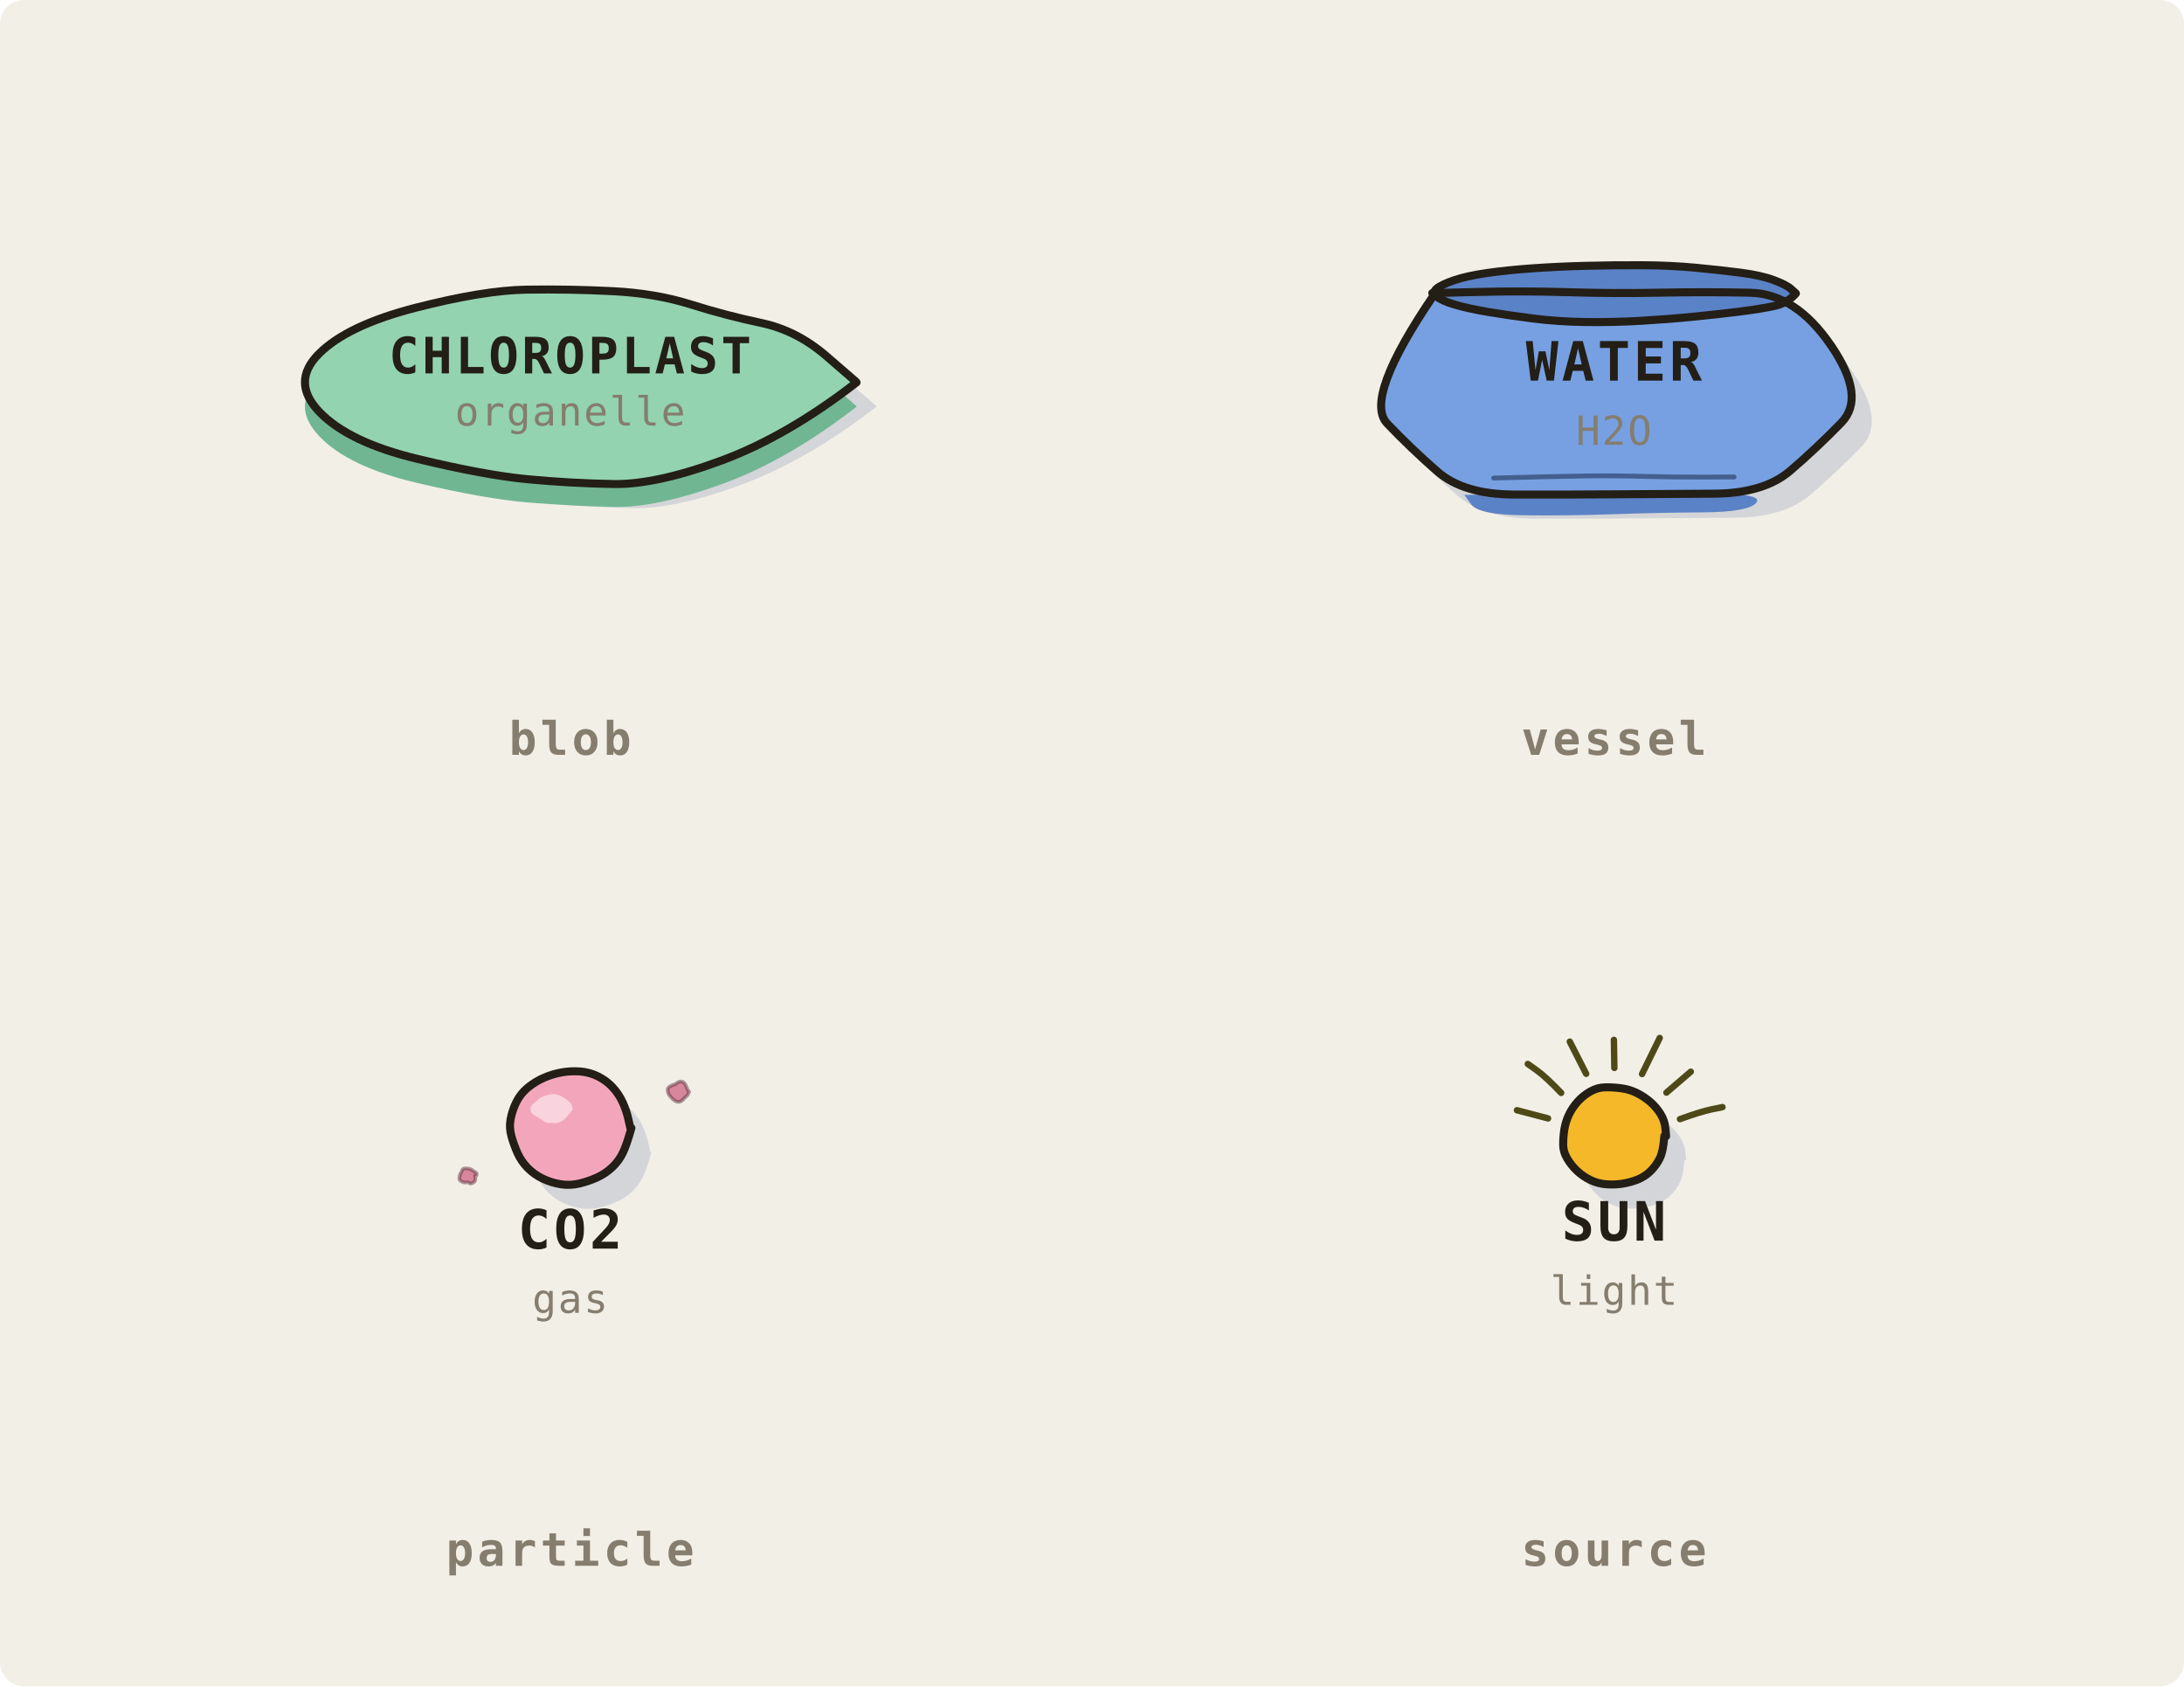
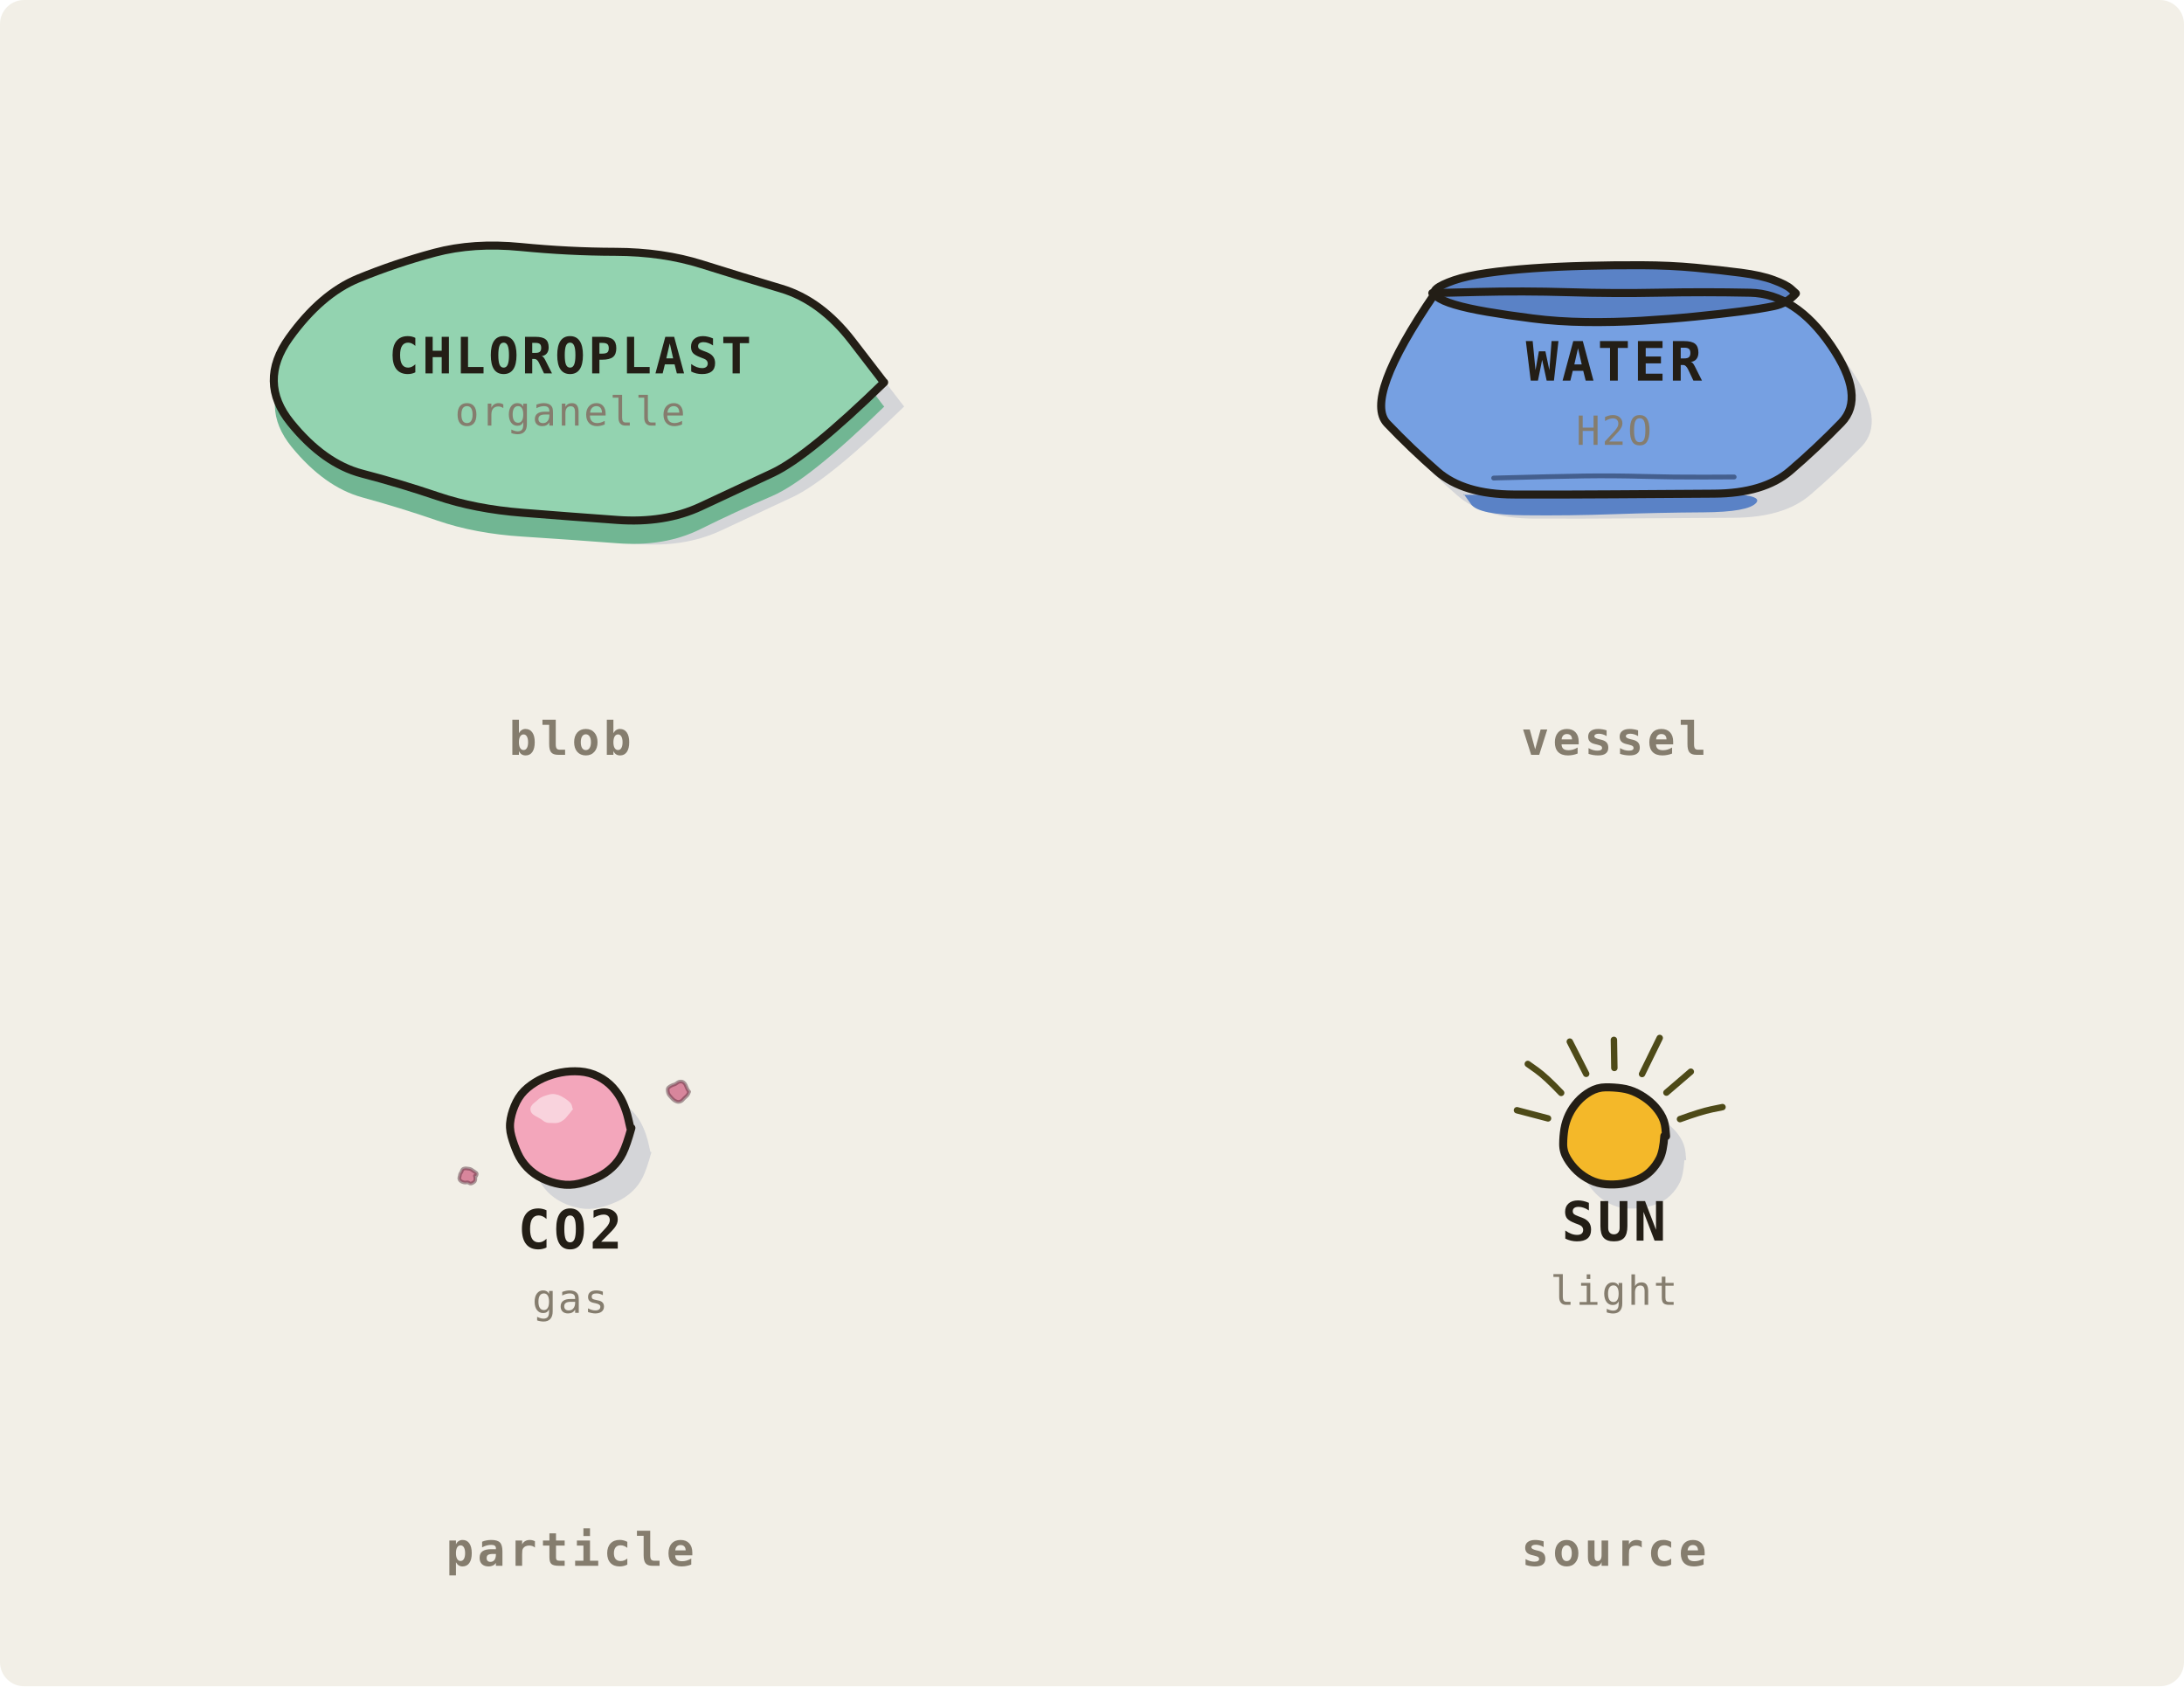
<svg xmlns="http://www.w3.org/2000/svg" viewBox="0 0 544 420" width="544" height="420" font-family="ui-monospace, 'SF Mono', Menlo, Consolas, monospace">
  <rect x="0" y="0" width="544" height="420" fill="#f2efe7" rx="6" />
  <g transform="translate(-14.00 -18.00) scale(1)">
    <g transform="translate(14 14)">
      <g class="node" data-node="blob" opacity="1">
        <g class="shadow" transform="translate(5 6)">
-           <path class="f" d="M213.35 99.25Q196.16 112.59 179.81 118.67Q163.47 124.74 152.8 124.56Q142.12 124.37 131.48 123.37Q120.83 122.37 103.87 118.27Q86.91 114.17 79.64 106.68Q72.37 99.19 79.45 92.11Q86.54 85.02 103.5 80.66Q120.47 76.3 131.16 76.14Q141.85 75.98 152.57 76.52Q163.29 77.06 172.05 79.82Q180.81 82.58 189.62 84.44Q198.43 86.3 205.79 92.65L213.14 99" fill="#41538f" opacity="0.17" />
+           <path class="f" d="M220.23 99.23Q201.36 117.6 192.45 121.8Q183.54 125.99 174.53 130.17Q165.52 134.36 153.73 133.5Q141.94 132.65 130.15 131.71Q118.35 130.77 109.01 127.6Q99.67 124.43 90.15 121.95Q80.64 119.46 72.41 109.3Q64.17 99.13 72.04 88.16Q79.91 77.2 89.23 73.37Q98.55 69.55 108.25 66.95Q117.94 64.36 129.72 65.52Q141.51 66.69 153.28 66.72Q165.05 66.75 174.85 69.84Q184.66 72.93 194.55 75.87Q204.45 78.81 212.23 88.9L220 99" fill="#41538f" opacity="0.17" />
        </g>
-         <path class="f" d="M213.38 105.28Q196.18 118.65 179.83 124.57Q163.49 130.49 152.81 130.26Q142.14 130.03 131.5 129.15Q120.86 128.27 103.84 124.27Q86.82 120.27 79.59 112.72Q72.36 105.18 79.48 98.22Q86.6 91.25 103.53 86.98Q120.45 82.71 131.16 82.2Q141.86 81.69 152.59 82.33Q163.31 82.96 172.22 85.07Q181.13 87.18 189.85 89.67Q198.56 92.16 205.85 98.58L213.14 105" fill="#71b693" />
-         <path class="f" d="M213.35 99.25Q196.16 112.59 179.81 118.67Q163.47 124.74 152.8 124.56Q142.12 124.37 131.48 123.37Q120.83 122.37 103.87 118.27Q86.91 114.17 79.64 106.68Q72.37 99.19 79.45 92.11Q86.54 85.02 103.5 80.66Q120.47 76.3 131.16 76.14Q141.85 75.98 152.57 76.52Q163.29 77.06 172.05 79.82Q180.81 82.58 189.62 84.44Q198.43 86.3 205.79 92.65L213.14 99" fill="#93d3b0" />
-         <path class="s" d="M213.35 99.25Q196.16 112.59 179.81 118.67Q163.47 124.74 152.8 124.56Q142.12 124.37 131.48 123.37Q120.83 122.37 103.87 118.27Q86.91 114.17 79.64 106.68Q72.37 99.19 79.45 92.11Q86.54 85.02 103.5 80.66Q120.47 76.3 131.16 76.14Q141.85 75.98 152.57 76.52Q163.29 77.06 172.05 79.82Q180.81 82.58 189.62 84.44Q198.43 86.3 205.79 92.65L213.14 99" fill="none" stroke="#231e16" stroke-width="2" stroke-linejoin="round" stroke-linecap="round" />
+         <path class="f" d="M220.26 105.26Q201.39 123.66 192.34 127.54Q183.28 131.42 174.41 135.82Q165.53 140.22 153.74 139.31Q141.96 138.41 130.14 137.65Q118.31 136.9 108.99 133.68Q99.66 130.46 90.24 127.89Q80.83 125.31 72.66 115.34Q64.5 105.37 72.18 94.23Q79.87 83.09 89.17 79.21Q98.48 75.32 108.22 72.56Q117.96 69.79 129.75 71Q141.53 72.2 153.32 72.4Q165.1 72.59 175.03 75.3Q184.95 78.02 194.79 81.34Q204.63 84.67 212.32 94.83L220 105" fill="#71b693" />
+         <path class="f" d="M220.23 99.23Q201.36 117.6 192.45 121.8Q183.54 125.99 174.53 130.17Q165.52 134.36 153.73 133.5Q141.94 132.65 130.15 131.71Q118.35 130.77 109.01 127.6Q99.67 124.43 90.15 121.95Q80.64 119.46 72.41 109.3Q64.17 99.13 72.04 88.16Q79.91 77.2 89.23 73.37Q98.55 69.55 108.25 66.95Q117.94 64.36 129.72 65.52Q141.51 66.69 153.28 66.72Q165.05 66.75 174.85 69.84Q184.66 72.93 194.55 75.87Q204.45 78.81 212.23 88.9L220 99" fill="#93d3b0" />
+         <path class="s" d="M220.23 99.23Q201.36 117.6 192.45 121.8Q183.54 125.99 174.53 130.17Q165.52 134.36 153.73 133.5Q141.94 132.65 130.15 131.71Q118.35 130.77 109.01 127.6Q99.67 124.43 90.15 121.95Q80.64 119.46 72.41 109.3Q64.17 99.13 72.04 88.16Q79.91 77.2 89.23 73.37Q98.55 69.55 108.25 66.95Q117.94 64.36 129.72 65.52Q141.51 66.69 153.28 66.72Q165.05 66.75 174.85 69.84Q184.66 72.93 194.55 75.87Q204.45 78.81 212.23 88.9L220 99" fill="none" stroke="#231e16" stroke-width="2" stroke-linejoin="round" stroke-linecap="round" />
        <text class="t" x="142" y="97" fill="#231e16" font-size="12.5" font-weight="700" text-anchor="middle" letter-spacing="0.06em">CHLOROPLAST</text>
        <text class="t" x="142" y="110" fill="#857d6e" font-size="10" font-weight="500" text-anchor="middle" letter-spacing="0.04em">organelle</text>
      </g>
    </g>
  </g>
  <text class="t" x="142" y="188" fill="#857d6e" font-size="11.5" font-weight="700" text-anchor="middle" letter-spacing="0.08em" font-family="ui-monospace, 'SF Mono', Menlo, Consolas, monospace">blob</text>
  <g transform="translate(246.00 -18.00) scale(1)">
    <g transform="translate(14 14)">
      <g class="node" data-node="vessel" opacity="1">
        <g class="shadow" transform="translate(5 6)">
          <path class="f" d="M97.26 77.33Q79.57 103.23 85.52 109.48Q91.48 115.73 98.02 121.43Q104.56 127.13 117.04 127.17Q129.52 127.21 142 127.12Q154.48 127.02 166.91 126.96Q179.34 126.89 185.89 121.28Q192.45 115.66 198.66 109.27Q204.87 102.89 196.06 90.02Q187.24 77.15 175.93 76.91Q164.62 76.67 153.31 76.9Q142 77.13 130.69 76.78Q119.38 76.44 108.07 76.72L96.76 77" fill="#41538f" opacity="0.17" />
        </g>
        <path class="f" d="M97.26 77.33Q79.57 103.23 85.52 109.48Q91.48 115.73 98.02 121.43Q104.56 127.13 117.04 127.17Q129.52 127.21 142 127.12Q154.48 127.02 166.91 126.96Q179.34 126.89 185.89 121.28Q192.45 115.66 198.66 109.27Q204.87 102.89 196.06 90.02Q187.24 77.15 175.93 76.91Q164.62 76.67 153.31 76.9Q142 77.13 130.69 76.78Q119.38 76.44 108.07 76.72L96.76 77" fill="#76a0e2" />
        <path class="f" d="M104.56 127.25Q129.52 127.08 142 127.01Q154.48 126.95 166.95 126.96Q179.41 126.98 177.43 129.26Q175.44 131.54 164.29 131.61Q153.15 131.68 142 132.07Q130.85 132.47 119.57 132.34Q108.29 132.21 106.43 129.61L104.56 127" fill="#5a82c6" />
        <path class="f" d="M187.33 77.09Q185.15 79.56 181.86 80.24Q178.57 80.93 173.56 81.57Q168.56 82.21 162.27 82.84Q155.98 83.47 148.98 83.89Q141.99 84.3 134.99 84.21Q127.98 84.12 121.71 83.31Q115.43 82.51 110.46 81.66Q105.49 80.81 102.35 79.87Q99.2 78.93 97.93 77.91Q96.66 76.9 97.83 75.9Q99 74.91 102.18 73.81Q105.37 72.72 110.39 72Q115.4 71.28 121.71 70.83Q128.02 70.38 135.01 70.21Q142 70.03 149 70.06Q156 70.09 162.3 70.68Q168.6 71.27 173.65 71.93Q178.69 72.59 181.81 73.76Q184.94 74.92 186.09 75.96L187.24 77Z" fill="#5a82c6" />
        <path class="s" d="M97.26 77.33Q79.57 103.23 85.52 109.48Q91.48 115.73 98.02 121.43Q104.56 127.13 117.04 127.17Q129.52 127.21 142 127.12Q154.48 127.02 166.91 126.96Q179.34 126.89 185.89 121.28Q192.45 115.66 198.66 109.27Q204.87 102.89 196.06 90.02Q187.24 77.15 175.93 76.91Q164.62 76.67 153.31 76.9Q142 77.13 130.69 76.78Q119.38 76.44 108.07 76.72L96.76 77" fill="none" stroke="#231e16" stroke-width="2" stroke-linejoin="round" stroke-linecap="round" />
        <path class="s" d="M187.33 77.09Q185.15 79.56 181.86 80.24Q178.57 80.93 173.56 81.57Q168.56 82.21 162.27 82.84Q155.98 83.47 148.98 83.89Q141.99 84.3 134.99 84.21Q127.98 84.12 121.71 83.31Q115.43 82.51 110.46 81.66Q105.49 80.81 102.35 79.87Q99.2 78.93 97.93 77.91Q96.66 76.9 97.83 75.9Q99 74.91 102.18 73.81Q105.37 72.72 110.39 72Q115.4 71.28 121.71 70.83Q128.02 70.38 135.01 70.21Q142 70.03 149 70.06Q156 70.09 162.3 70.68Q168.6 71.27 173.65 71.93Q178.69 72.59 181.81 73.76Q184.94 74.92 186.09 75.96L187.24 77Z" fill="none" stroke="#231e16" stroke-width="2" stroke-linejoin="round" stroke-linecap="round" />
        <path class="s" d="M112.05 123.07Q127.02 122.66 134.51 122.55Q142 122.45 149.49 122.66Q156.98 122.86 164.46 122.83L171.95 122.8" fill="none" stroke="#1c2948" stroke-width="1.2" stroke-linejoin="round" stroke-linecap="round" opacity="0.55" />
        <text class="t" x="142" y="98.8" fill="#231e16" font-size="13.5" font-weight="700" text-anchor="middle" letter-spacing="0.06em">WATER</text>
        <text class="t" x="142" y="114.8" fill="#857d6e" font-size="10" font-weight="500" text-anchor="middle" letter-spacing="0.04em">H2O</text>
      </g>
    </g>
  </g>
  <text class="t" x="402" y="188" fill="#857d6e" font-size="11.5" font-weight="700" text-anchor="middle" letter-spacing="0.08em" font-family="ui-monospace, 'SF Mono', Menlo, Consolas, monospace">vessel</text>
  <g transform="translate(-14.00 184.00) scale(1)">
    <g transform="translate(14 14)">
      <g class="node" data-node="particle" opacity="1">
        <g class="shadow" transform="translate(5 6)">
          <path class="f" d="M157.27 82.95Q156.1 87.17 155.12 89.18Q154.14 91.19 152.48 92.75Q150.82 94.32 148.72 95.27Q146.62 96.23 144.29 96.79Q141.95 97.34 139.6 96.95Q137.24 96.56 135.12 95.53Q133 94.5 131.4 92.86Q129.81 91.22 128.91 89.21Q128.01 87.21 127.4 85.04Q126.78 82.86 127.2 80.67Q127.62 78.48 128.64 76.44Q129.66 74.4 131.42 72.94Q133.18 71.48 135.28 70.53Q137.38 69.59 139.7 69.14Q142.02 68.7 144.43 68.87Q146.85 69.05 148.98 70.11Q151.11 71.18 152.66 72.88Q154.2 74.58 155.11 76.58Q156.02 78.58 156.51 80.74L157 82.9Z" fill="#41538f" opacity="0.17" />
        </g>
        <path class="f" d="M157.27 82.95Q156.1 87.17 155.12 89.18Q154.14 91.19 152.48 92.75Q150.82 94.32 148.72 95.27Q146.62 96.23 144.29 96.79Q141.95 97.34 139.6 96.95Q137.24 96.56 135.12 95.53Q133 94.5 131.4 92.86Q129.81 91.22 128.91 89.21Q128.01 87.21 127.4 85.04Q126.78 82.86 127.2 80.67Q127.62 78.48 128.64 76.44Q129.66 74.4 131.42 72.94Q133.18 71.48 135.28 70.53Q137.38 69.59 139.7 69.14Q142.02 68.7 144.43 68.87Q146.85 69.05 148.98 70.11Q151.11 71.18 152.66 72.88Q154.2 74.58 155.11 76.58Q156.02 78.58 156.51 80.74L157 82.9Z" fill="#f3a6bb" />
        <path class="f" d="M142.8 78.14Q142.1 79.03 141.75 79.47Q141.4 79.9 140.94 80.43Q140.48 80.96 139.79 81.34Q139.1 81.72 138.3 81.73Q137.5 81.73 136.69 81.68Q135.89 81.63 135.31 81.15Q134.74 80.68 134.14 80.39Q133.54 80.1 132.93 79.69Q132.32 79.29 132.17 78.65Q132.02 78.02 132.33 77.5Q132.65 76.98 133.12 76.64Q133.59 76.29 134.08 75.83Q134.57 75.38 135.26 75.11Q135.94 74.85 136.73 74.63Q137.51 74.41 138.3 74.54Q139.08 74.66 139.73 75.01Q140.38 75.36 140.93 75.73Q141.47 76.09 141.93 76.54Q142.38 76.98 142.49 77.54L142.6 78.1Z" fill="#f9d3dd" />
        <path class="f" d="M171.66 73.91Q171.42 74.58 171.19 74.83Q170.96 75.08 170.69 75.31Q170.42 75.53 170.12 75.88Q169.83 76.24 169.39 76.38Q168.96 76.52 168.55 76.37Q168.14 76.22 167.82 75.97Q167.51 75.72 167.27 75.44Q167.04 75.17 166.79 74.89Q166.54 74.61 166.43 74.25Q166.32 73.89 166.3 73.47Q166.28 73.04 166.59 72.8Q166.91 72.56 167.23 72.4Q167.56 72.23 167.9 72.14Q168.24 72.05 168.64 71.73Q169.03 71.41 169.5 71.38Q169.97 71.35 170.3 71.63Q170.64 71.92 170.79 72.28Q170.95 72.64 171.07 72.94Q171.18 73.24 171.39 73.57L171.6 73.9Z" fill="#d8869c" />
        <path class="f" d="M118.3 94.85Q118.46 95.46 118.4 95.82Q118.35 96.19 118.08 96.4Q117.81 96.61 117.49 96.74Q117.17 96.87 116.86 96.66Q116.55 96.44 116.23 96.51Q115.91 96.58 115.58 96.51Q115.25 96.45 114.95 96.28Q114.64 96.11 114.48 95.81Q114.33 95.52 114.43 95.22Q114.54 94.92 114.57 94.65Q114.6 94.37 114.77 94.16Q114.94 93.94 115.07 93.57Q115.19 93.19 115.51 93.09Q115.84 92.98 116.16 93.02Q116.49 93.07 116.81 93.1Q117.13 93.13 117.4 93.29Q117.66 93.45 117.9 93.63Q118.15 93.81 118.49 94.03Q118.84 94.25 118.72 94.58L118.6 94.9Z" fill="#d8869c" />
        <path class="s" d="M157.27 82.95Q156.1 87.17 155.12 89.18Q154.14 91.19 152.48 92.75Q150.82 94.32 148.72 95.27Q146.62 96.23 144.29 96.79Q141.95 97.34 139.6 96.95Q137.24 96.56 135.12 95.53Q133 94.5 131.4 92.86Q129.81 91.22 128.91 89.21Q128.01 87.21 127.4 85.04Q126.78 82.86 127.2 80.67Q127.62 78.48 128.64 76.44Q129.66 74.4 131.42 72.94Q133.18 71.48 135.28 70.53Q137.38 69.59 139.7 69.14Q142.02 68.7 144.43 68.87Q146.85 69.05 148.98 70.11Q151.11 71.18 152.66 72.88Q154.2 74.58 155.11 76.58Q156.02 78.58 156.51 80.74L157 82.9Z" fill="none" stroke="#231e16" stroke-width="2" stroke-linejoin="round" stroke-linecap="round" />
        <path class="s" d="M171.66 73.91Q171.42 74.58 171.19 74.83Q170.96 75.08 170.69 75.31Q170.42 75.53 170.12 75.88Q169.83 76.24 169.39 76.38Q168.96 76.52 168.55 76.37Q168.14 76.22 167.82 75.97Q167.51 75.72 167.27 75.44Q167.04 75.17 166.79 74.89Q166.54 74.61 166.43 74.25Q166.32 73.89 166.3 73.47Q166.28 73.04 166.59 72.8Q166.91 72.56 167.23 72.4Q167.56 72.23 167.9 72.14Q168.24 72.05 168.64 71.73Q169.03 71.41 169.5 71.38Q169.97 71.35 170.3 71.63Q170.64 71.92 170.79 72.28Q170.95 72.64 171.07 72.94Q171.18 73.24 171.39 73.57L171.6 73.9Z" fill="none" stroke="#4b2430" stroke-width="0.9" stroke-linejoin="round" stroke-linecap="round" opacity="0.45" />
        <path class="s" d="M118.3 94.85Q118.46 95.46 118.4 95.82Q118.35 96.19 118.08 96.4Q117.81 96.61 117.49 96.74Q117.17 96.87 116.86 96.66Q116.55 96.44 116.23 96.51Q115.91 96.58 115.58 96.51Q115.25 96.45 114.95 96.28Q114.64 96.11 114.48 95.81Q114.33 95.52 114.43 95.22Q114.54 94.92 114.57 94.65Q114.6 94.37 114.77 94.16Q114.94 93.94 115.07 93.57Q115.19 93.19 115.51 93.09Q115.84 92.98 116.16 93.02Q116.49 93.07 116.81 93.1Q117.13 93.13 117.4 93.29Q117.66 93.45 117.9 93.63Q118.15 93.81 118.49 94.03Q118.84 94.25 118.72 94.58L118.6 94.9Z" fill="none" stroke="#4b2430" stroke-width="0.9" stroke-linejoin="round" stroke-linecap="round" opacity="0.45" />
        <text class="t" x="142" y="113" fill="#231e16" font-size="13.5" font-weight="700" text-anchor="middle" letter-spacing="0.06em">CO2</text>
        <text class="t" x="142" y="129" fill="#857d6e" font-size="10" font-weight="500" text-anchor="middle" letter-spacing="0.04em">gas</text>
      </g>
    </g>
  </g>
  <text class="t" x="142" y="390" fill="#857d6e" font-size="11.5" font-weight="700" text-anchor="middle" letter-spacing="0.08em" font-family="ui-monospace, 'SF Mono', Menlo, Consolas, monospace">particle</text>
  <g transform="translate(246.00 184.00) scale(1)">
    <g transform="translate(14 14)">
      <g class="node" data-node="source" opacity="1">
        <g class="shadow" transform="translate(5 6)">
          <path class="f" d="M154.56 84.93Q154.29 88.78 153.41 90.53Q152.54 92.29 151.12 93.69Q149.69 95.1 147.84 95.82Q145.99 96.54 144.01 96.84Q142.03 97.13 140 96.96Q137.96 96.79 136.14 95.91Q134.33 95.03 132.86 93.67Q131.4 92.3 130.38 90.58Q129.35 88.86 129.36 86.96Q129.37 85.06 129.67 83.21Q129.98 81.37 130.8 79.63Q131.63 77.89 132.97 76.4Q134.31 74.9 136.11 73.87Q137.92 72.84 139.95 72.82Q141.98 72.8 143.97 73.08Q145.97 73.36 147.74 74.25Q149.52 75.14 151.03 76.43Q152.54 77.73 153.6 79.43Q154.66 81.14 154.83 83.07L155 85Z" fill="#41538f" opacity="0.17" />
        </g>
        <path class="f" d="M154.56 84.93Q154.29 88.78 153.41 90.53Q152.54 92.29 151.12 93.69Q149.69 95.1 147.84 95.82Q145.99 96.54 144.01 96.84Q142.03 97.13 140 96.96Q137.96 96.79 136.14 95.91Q134.33 95.03 132.86 93.67Q131.4 92.3 130.38 90.58Q129.35 88.86 129.36 86.96Q129.37 85.06 129.67 83.21Q129.98 81.37 130.8 79.63Q131.63 77.89 132.97 76.4Q134.31 74.9 136.11 73.87Q137.92 72.84 139.95 72.82Q141.98 72.8 143.97 73.08Q145.97 73.36 147.74 74.25Q149.52 75.14 151.03 76.43Q152.54 77.73 153.6 79.43Q154.66 81.14 154.83 83.07L155 85Z" fill="#f4b829" />
        <path class="s" d="M154.56 84.93Q154.29 88.78 153.41 90.53Q152.54 92.29 151.12 93.69Q149.69 95.1 147.84 95.82Q145.99 96.54 144.01 96.84Q142.03 97.13 140 96.96Q137.96 96.79 136.14 95.91Q134.33 95.03 132.86 93.67Q131.4 92.3 130.38 90.58Q129.35 88.86 129.36 86.96Q129.37 85.06 129.67 83.21Q129.98 81.37 130.8 79.63Q131.63 77.89 132.97 76.4Q134.31 74.9 136.11 73.87Q137.92 72.84 139.95 72.82Q141.98 72.8 143.97 73.08Q145.97 73.36 147.74 74.25Q149.52 75.14 151.03 76.43Q152.54 77.73 153.6 79.43Q154.66 81.14 154.83 83.07L155 85Z" fill="none" stroke="#231e16" stroke-width="2" stroke-linejoin="round" stroke-linecap="round" />
        <path class="s" d="M125.59 80.56L117.85 78.53" fill="none" stroke="#4e4a18" stroke-width="1.6" stroke-linejoin="round" stroke-linecap="round" />
        <path class="s" d="M128.86 74.21Q125.04 70.2 122.8 68.6L120.55 67" fill="none" stroke="#4e4a18" stroke-width="1.6" stroke-linejoin="round" stroke-linecap="round" />
        <path class="s" d="M135.09 69.46L131.01 61.44" fill="none" stroke="#4e4a18" stroke-width="1.6" stroke-linejoin="round" stroke-linecap="round" />
        <path class="s" d="M142.11 68L142 61" fill="none" stroke="#4e4a18" stroke-width="1.6" stroke-linejoin="round" stroke-linecap="round" />
        <path class="s" d="M149.01 69.51L153.41 60.53" fill="none" stroke="#4e4a18" stroke-width="1.6" stroke-linejoin="round" stroke-linecap="round" />
        <path class="s" d="M155.08 74.14L161.15 68.93" fill="none" stroke="#4e4a18" stroke-width="1.6" stroke-linejoin="round" stroke-linecap="round" />
        <path class="s" d="M158.46 80.74Q163.65 78.86 166.35 78.3L169.05 77.75" fill="none" stroke="#4e4a18" stroke-width="1.6" stroke-linejoin="round" stroke-linecap="round" />
        <text class="t" x="142" y="111" fill="#231e16" font-size="13.5" font-weight="700" text-anchor="middle" letter-spacing="0.06em">SUN</text>
        <text class="t" x="142" y="127" fill="#857d6e" font-size="10" font-weight="500" text-anchor="middle" letter-spacing="0.04em">light</text>
      </g>
    </g>
  </g>
  <text class="t" x="402" y="390" fill="#857d6e" font-size="11.5" font-weight="700" text-anchor="middle" letter-spacing="0.08em" font-family="ui-monospace, 'SF Mono', Menlo, Consolas, monospace">source</text>
</svg>
